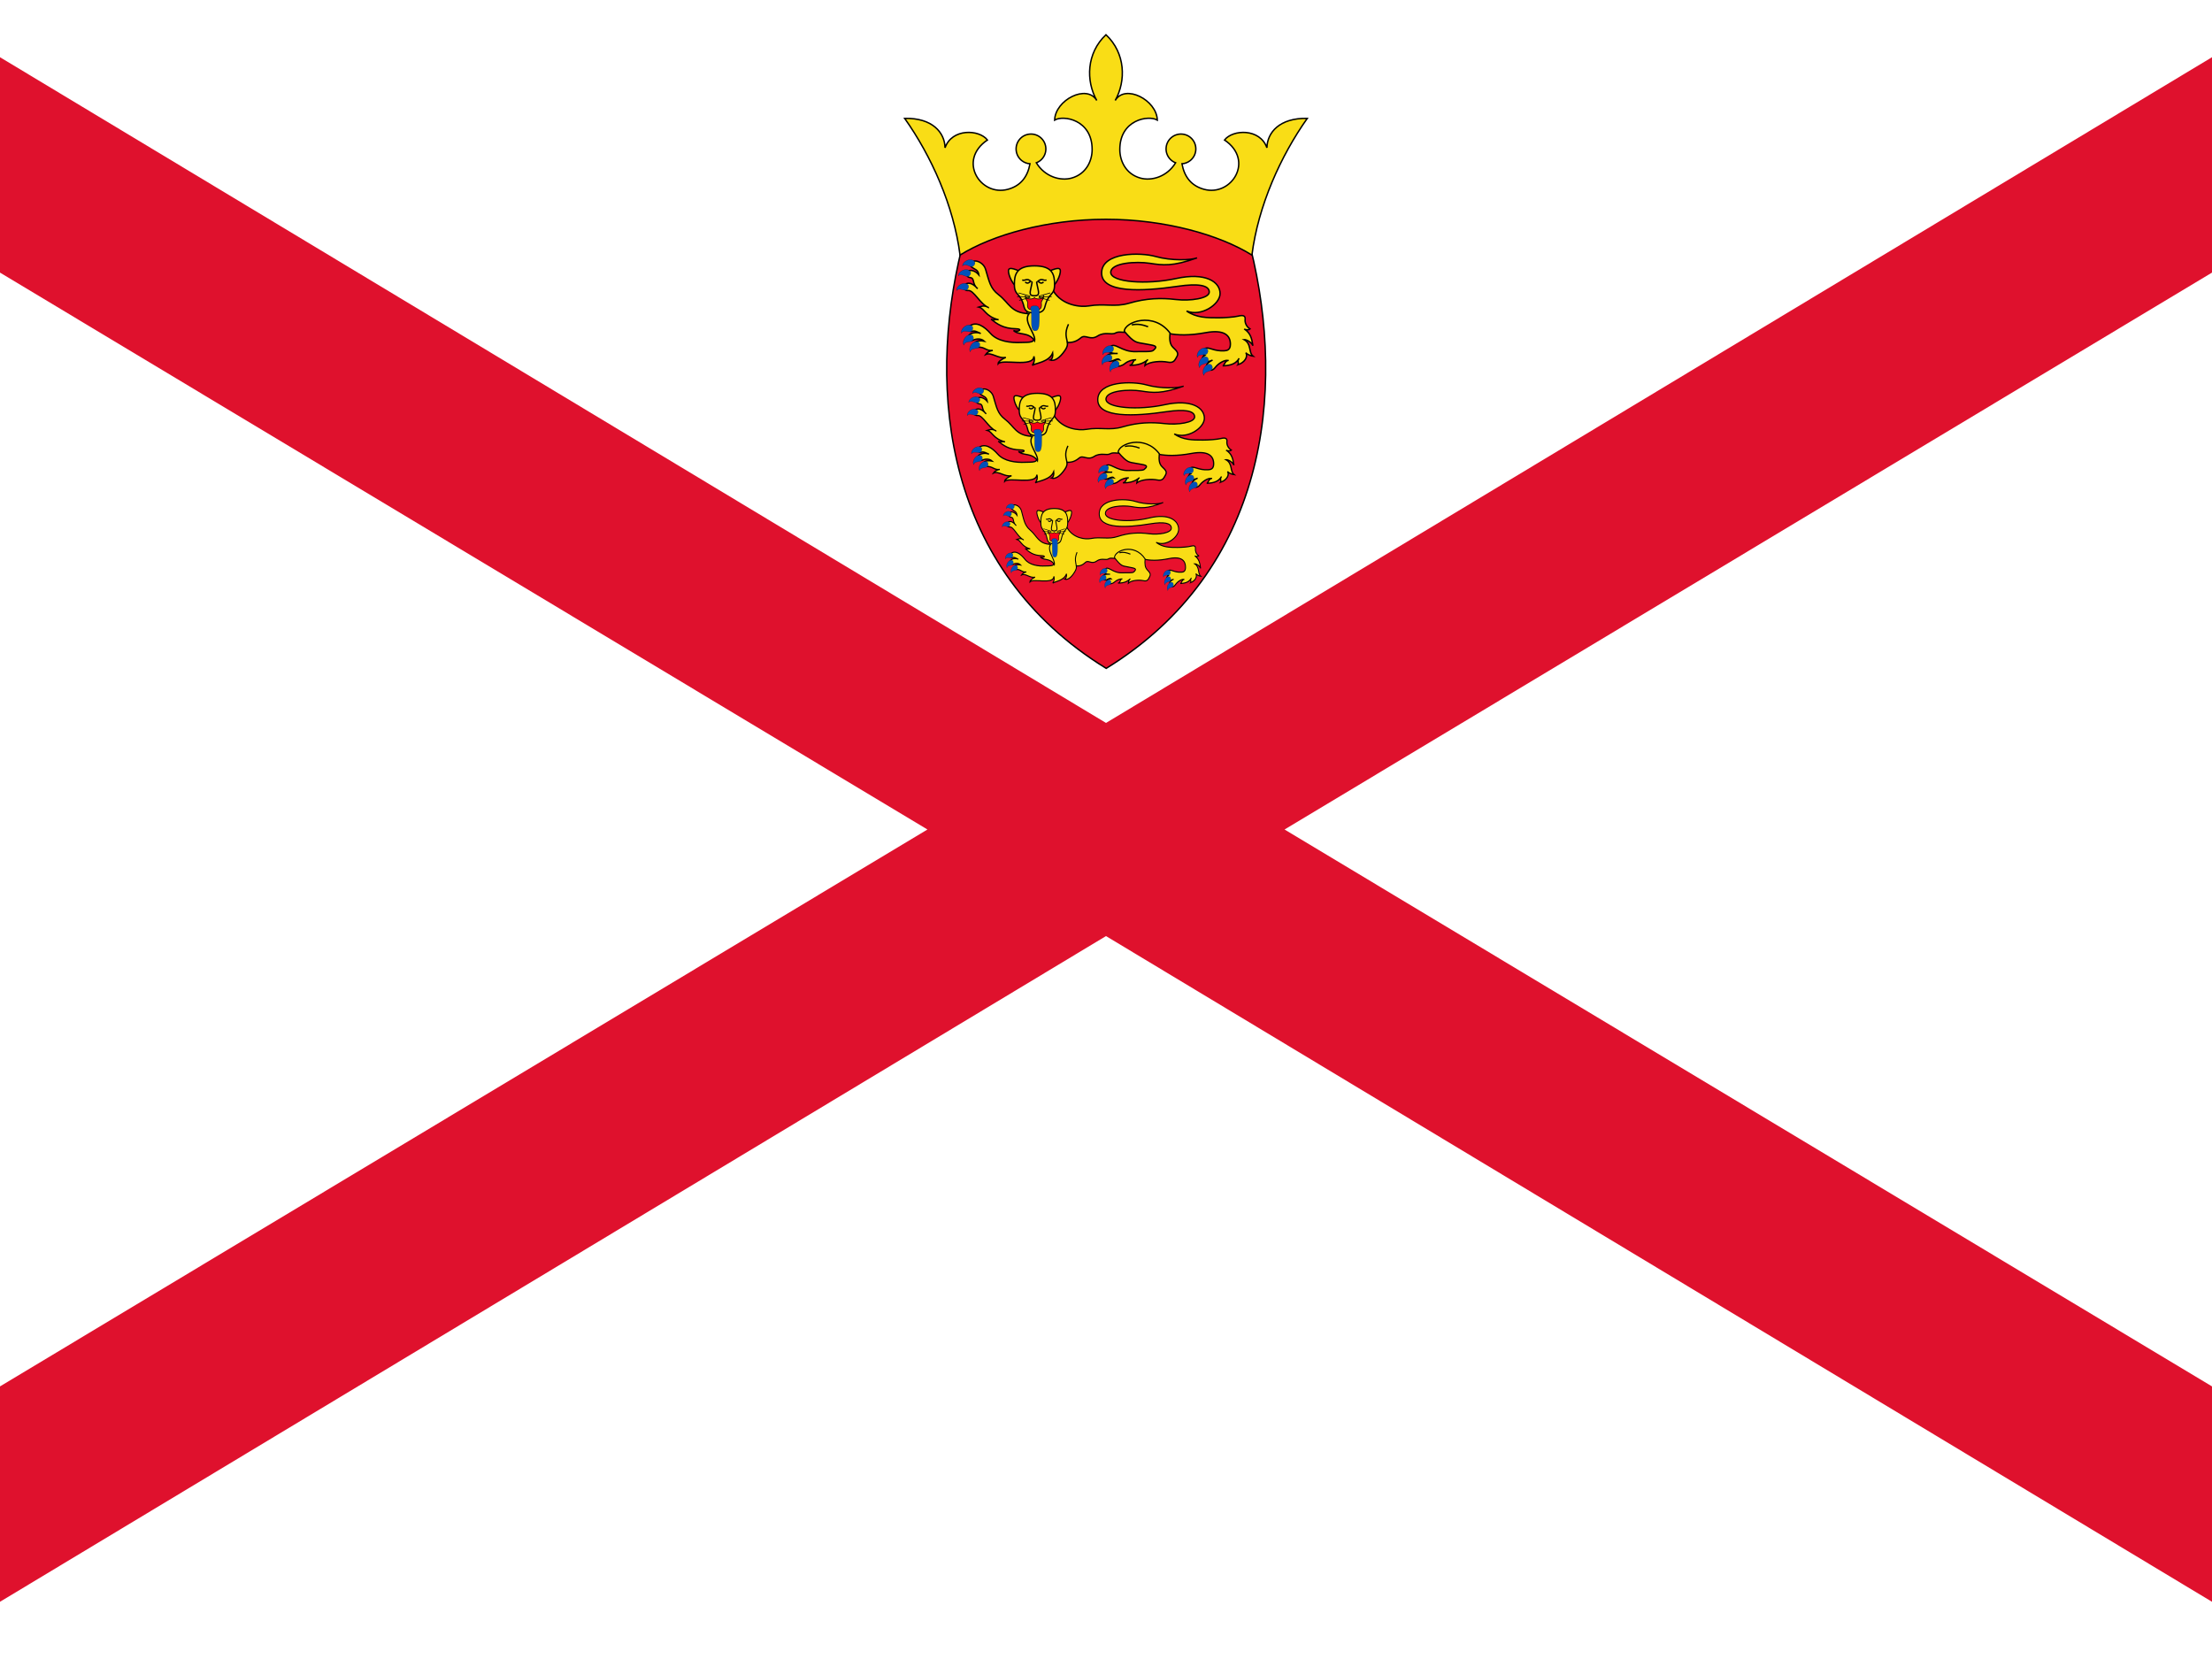
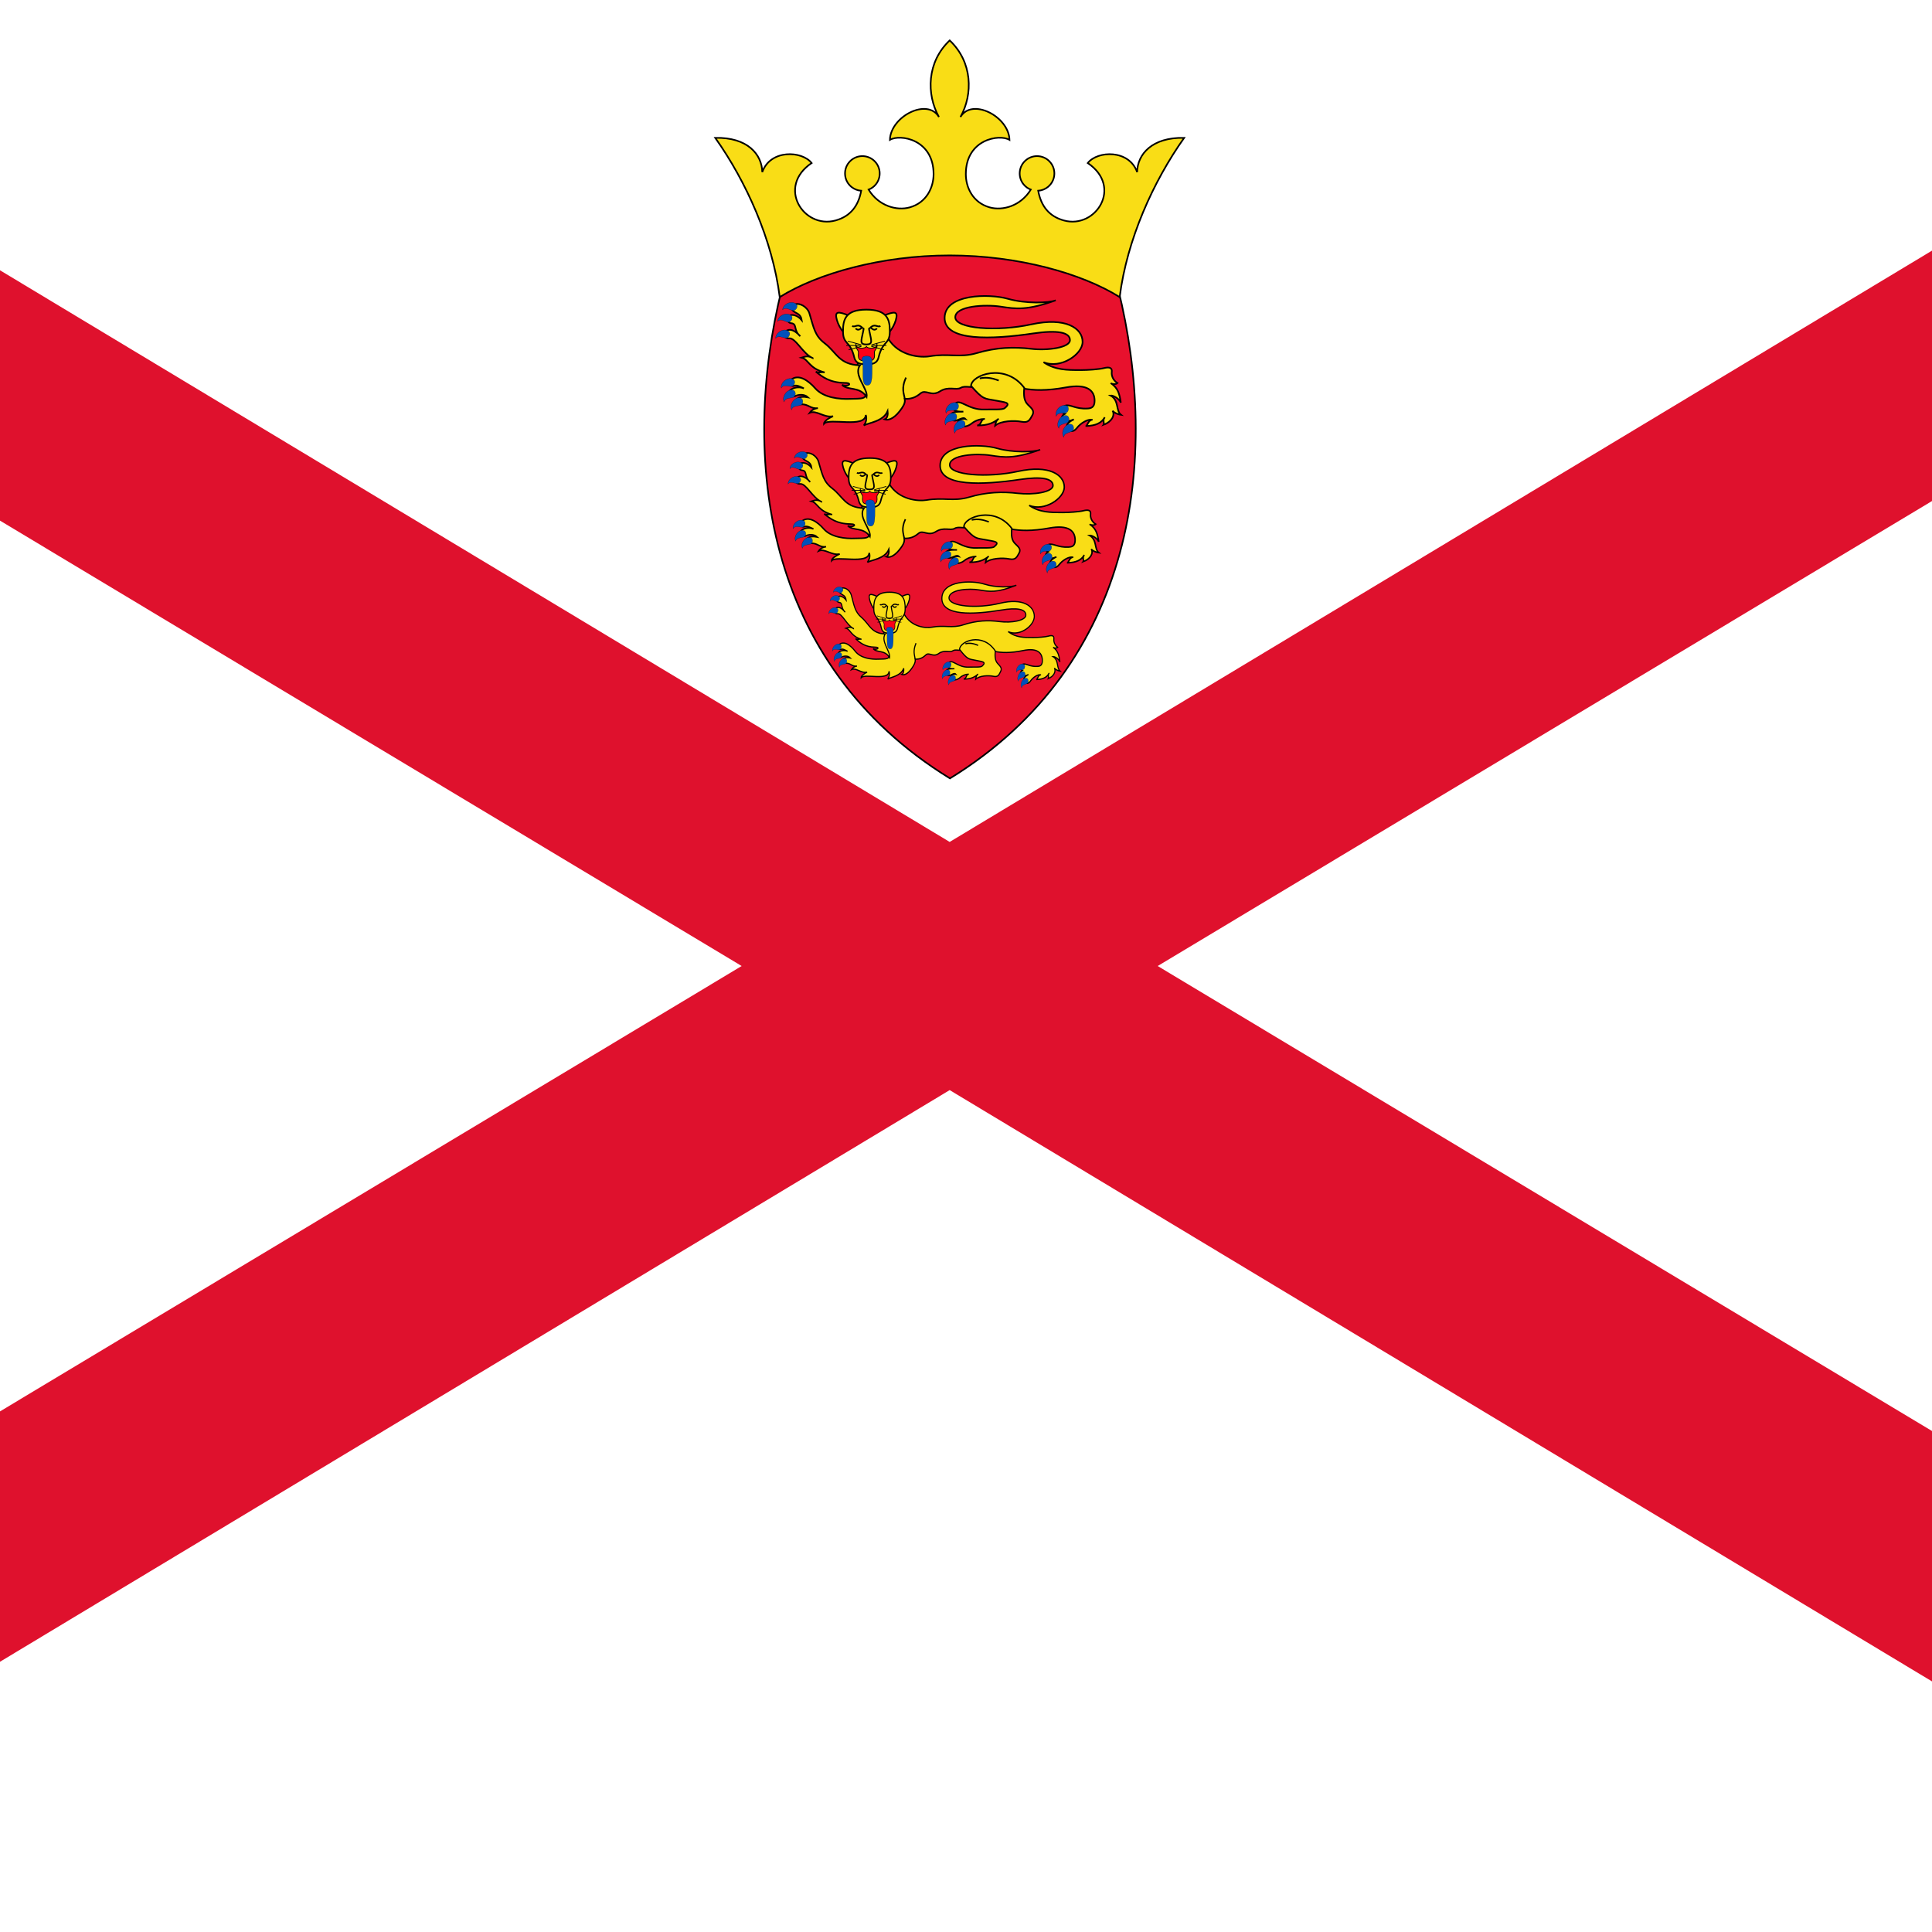
- <svg xmlns="http://www.w3.org/2000/svg" xmlns:xlink="http://www.w3.org/1999/xlink" id="svg2" height="480" width="640" version="1.0" viewBox="0,0 30,18">
+ <svg xmlns="http://www.w3.org/2000/svg" xmlns:xlink="http://www.w3.org/1999/xlink" id="svg2" height="512" width="512" version="1.0" viewBox="0,0 30,18">
  <defs id="defs81">
-     <clipPath id="clipPath3612" clipPathUnits="userSpaceOnUse">
-       <rect id="rect3614" fill-opacity="0.67" height="30" width="40" y="-6" x="-5.254" />
+     <clipPath id="clipPath3202" clipPathUnits="userSpaceOnUse">
+       <rect id="rect3204" fill-opacity="0.67" height="18" width="18" y="3.6e-7" x="6.152" />
    </clipPath>
  </defs>
-   <g id="flag" clip-path="url(#clipPath3612)" transform="matrix(0.75 0 0 0.75 3.9404 2.25)">
-     <rect id="rect4" height="30" width="50" y="-6" x="-10.254" fill="#fff" />
-     <path id="path6" d="m-10.254-6v1.927l21.771 13.073-21.771 13.073v1.927h3.281l21.719-13.073 21.719 13.073h3.281v-1.927l-21.771-13.073 21.771-13.073v-1.927h-3.281l-21.719 13.073-21.719-13.073h-3.281z" fill-rule="evenodd" fill="#df112d" />
-     <g id="Jersey badge" transform="matrix(.20361 0 0 .20361 -9.6489 -6.0385)">
+   <g id="flag" clip-path="url(#clipPath3202)" transform="matrix(1.6667 0 0 1.6667 -10.254 -6)">
+     <rect id="rect4" height="18" width="30" y="0" x="0" fill="#fff" />
+     <path id="path6" d="m0 0v1.156l13.062 7.844-13.062 7.844v1.156h1.969l13.031-7.844 13.031 7.844h1.969v-1.156l-13.062-7.844 13.062-7.844v-1.156h-1.969l-13.031 7.844-13.031-7.844h-1.969z" fill-rule="evenodd" fill="#df112d" />
+     <g id="Jersey badge" transform="matrix(.12217 0 0 .12217 0.363 -.023108)">
      <path id="shield" d="m132.66 22.233c3.156 12.778 1.425 28.56-12.829 37.316-14.255-8.756-15.986-24.538-12.829-37.316 3.36-3.055 18.632-4.938 25.658 0z" stroke="#000" stroke-width=".125" fill="#e8112d" />
      <path id="crown" d="m119.81 19.667c5.226 0 10.093 1.383 12.962 3.176 0.563-4.406 2.561-8.812 4.918-12.142-2.459-0.051-3.561 1.255-3.586 2.613-0.615-1.742-3.023-1.639-3.766-0.692 2.69 1.819 0.615 5.046-1.818 4.38-1.143-0.313-1.747-1.11-1.961-2.267 0.263-0.018 0.524-0.114 0.744-0.292 0.567-0.46 0.654-1.293 0.194-1.86s-1.292-0.654-1.86-0.194c-0.567 0.46-0.654 1.293-0.193 1.86 0.15 0.186 0.343 0.319 0.551 0.399-0.769 1.255-2.148 1.632-3.136 1.355-1.281-0.359-1.819-1.511-1.819-2.536 0-2.664 2.561-3.074 3.33-2.613-0.051-1.793-2.869-3.228-3.74-1.742 0.973-1.742 0.922-4.201-0.82-5.84-1.741 1.639-1.793 4.098-0.819 5.84-0.871-1.486-3.689-0.051-3.74 1.742 0.768-0.461 3.33-0.051 3.33 2.613 0 1.025-0.538 2.177-1.819 2.536-0.988 0.277-2.367-0.1-3.137-1.355 0.209-0.08 0.401-0.212 0.552-0.399 0.46-0.567 0.373-1.4-0.194-1.86s-1.4-0.373-1.86 0.194-0.373 1.4 0.194 1.86c0.221 0.179 0.482 0.275 0.745 0.292-0.214 1.157-0.819 1.954-1.961 2.267-2.433 0.666-4.508-2.562-1.819-4.38-0.742-0.948-3.15-1.05-3.765 0.692-0.026-1.358-1.127-2.664-3.586-2.613 2.356 3.33 4.354 7.736 4.918 12.142 2.869-1.793 7.736-3.176 12.961-3.176z" stroke="#000" stroke-width=".125" fill="#f9dd16" />
      <g id="leopard">
        <g id="g12" stroke-width=".125" stroke="#000" fill="#f9dd16">
          <path id="body" d="m130.65 32.2c-0.315 0.075-0.315 0.481-0.48 0.481 0.819-0.023 1.217-0.248 1.465-0.661-0.18 0.165-0.023 0.481-0.083 0.556 0.601-0.21 0.887-0.721 0.677-1.067 0.135 0.195 0.526 0.301 0.646 0.316-0.421-0.331-0.12-1.082-0.797-1.473 0.226-0.015 0.662 0.24 0.782 0.541-0.105-0.676-0.211-1.112-0.767-1.488 0.06 0.068 0.376 0.128 0.511 0-0.36-0.226-0.466-0.601-0.435-0.842 0.042-0.337-0.181-0.406-0.602-0.301-0.379 0.095-1.247 0.15-1.758 0.15-1.052 0-1.969 0-2.841-0.601 1.308 0.541 2.976-0.601 2.976-1.548 0-1.052-1.293-1.909-3.908-1.338-2.615 0.571-5.801 0.331-5.801-0.541 0-0.872 2.284-0.992 3.457-0.812 1.172 0.18 2.013 0.301 4.208-0.481-0.541 0.21-2.285 0.271-3.667-0.12-1.383-0.391-4.78-0.391-4.81 1.443-0.03 1.834 3.617 1.667 6.764 1.202 1.833-0.271 2.795-0.09 2.795 0.511 0 0.571-1.683 0.812-2.976 0.661-1.292-0.15-2.615-0.12-4.148 0.331-1.28 0.376-2.164 0-3.577 0.24-0.685 0.116-2.345 0-3.164-1.353-0.504 0.361-2.022 1.116-2.277 1.853-0.361 0.676-0.12 1.349 0.36 2.01 0.606 0.832-0.3 0.706-0.946 0.737-0.886 0.041-2.072-0.094-2.691-0.797-0.548-0.623-1.278-1.121-1.861-0.66-0.3 0.237-0.012 0.55 0.225 0.463 0.235-0.086 0.513 0.087 0.764 0.197-0.401-0.172-0.842-0.039-1.014 0.115-0.237 0.212 0.051 0.618 0.338 0.475 0.225-0.113 0.687-0.188 0.987 0.087-0.325-0.062-0.663-0.049-0.825 0.125s-0.037 0.428 0.313 0.412c0.562-0.025 0.706 0.369 1.269 0.288-0.346 0.045-0.542 0.225-0.632 0.361 0.526-0.24 1.107 0.408 1.789 0.256-0.266 0.11-0.695 0.371-0.691 0.571 0.405-0.466 3.126 0.361 3.186-0.661 0.075 0.21 0.06 0.526-0.15 0.797 0.348-0.21 1.473-0.286 1.818-1.097 0.03 0.24-0.015 0.556-0.225 0.631 0.361 0.118 0.836-0.151 1.322-0.872 0.193-0.286 0.239-0.476 0.206-0.691 0.482 0.018 0.831-0.103 1.207-0.421 0.391-0.331 0.812 0.271 1.473-0.15 0.662-0.421 1.233-0.06 1.593-0.271 0.361-0.21 0.857 0.075 1.248-0.165 0.391-0.24 0.997 0.118 1.644-0.393 1.018 0.373 2.206 1.064 5.12 0.528 1.67-0.307 2.194 0.256 2.194 1.022 0 0.526-0.308 0.572-0.541 0.586-0.929 0.057-1.328-0.348-1.695-0.218-0.246 0.088-0.396 0.488-0.04 0.625-0.294 0.15-0.256 0.431-0.106 0.534s0.537 0.009 0.8-0.113c-0.338 0.153-0.688 0.428-0.488 0.716 0.121 0.174 0.427 0.322 0.713-0.05 0.287-0.375 0.812-0.688 1.146-0.638z" />
          <path id="left ear" d="m112.14 24.264c-0.842-0.346-1.126-0.355-0.932 0.331 0.083 0.293 0.285 0.706 0.488 0.894 0.008-0.285 0.113-1.075 0.444-1.225z" />
          <path id="right ear" d="m114.77 24.264c0.842-0.346 1.126-0.355 0.932 0.331-0.083 0.293-0.286 0.706-0.489 0.894-0.007-0.285-0.112-1.075-0.443-1.225z" />
          <path id="head" d="m113.46 23.802c1.593 0 1.792 0.748 1.784 1.679-0.007 1.007-0.548 0.661-0.856 1.954-0.12 0.505-0.523 0.534-0.928 0.534-0.406 0-0.808-0.028-0.929-0.534-0.307-1.293-0.849-0.947-0.856-1.954-0.008-0.932 0.191-1.679 1.785-1.679z" />
          <path id="arm" d="m109.36 27.495c-0.406-0.24-0.668-0.074-0.833-0.029 0.526 0.135 0.547 0.81 1.75 1.126-0.271-0.075-0.421 0.075-0.677-0.06 0.496 0.391 1.052 0.843 2.225 0.857 0.654 0.007 0.202 0.346-0.226 0.15 0.444 0.458 1.323 0.083 1.879 0.917 0.105-0.646-1.037-1.668-0.511-2.405-1.622-0.069-1.755-0.968-2.69-1.683-0.761-0.582-0.829-1.173-1.165-2.28-0.153-0.501-0.74-0.814-1.065-0.695-0.284 0.104-0.388 0.35-0.144 0.534 0.244 0.184 0.556 0.209 0.623 0.677-0.317-0.38-0.792-0.517-1.02-0.28-0.139 0.145-0.083 0.482 0.216 0.513 0.487 0.05 0.137 0.525 0.691 0.99-0.491-0.552-0.916-0.602-1.179-0.302-0.157 0.18 0 0.5 0.338 0.466 0.489-0.05 1.056 1.191 1.788 1.505z" />
          <path id="leg" d="m122.43 32.139c-0.256 0.045-0.18 0.466-0.526 0.496 0.827 0 1.247-0.196 1.638-0.511-0.18 0.105-0.255 0.376-0.27 0.526 0.436-0.376 1.473-0.406 2.014-0.3s0.631-0.15 0.826-0.496c0.196-0.346-0.075-0.541-0.345-0.812-0.271-0.271-0.331-0.646-0.271-1.278-1.443-1.924-4.028-0.992-4.058-0.15 0.932 1.082 1.052 0.962 1.834 1.112 0.781 0.15 1.26 0.15 0.736 0.586-0.18 0.15-0.932 0.08-1.518 0.105-1.311 0.057-1.911-0.906-2.298-0.406-0.319 0.411 0.01 0.593 0.66 0.571-0.45 0.003-1.047-0.021-0.945 0.398 0.172 0.706 0.847-0.131 1.11 0.159-0.225-0.053-0.575 0.084-0.588 0.297-0.012 0.213 0.5 0.487 1.063 0.041 0.308-0.245 0.701-0.337 0.938-0.339z" />
        </g>
        <g id="g20" stroke-width=".125" stroke="#000" fill="none">
          <path id="path22" d="m123.55 29.206c-0.469-0.172-0.899-0.277-1.449-0.163" />
          <path id="path24" d="m116.48 28.983c-0.386 0.829-0.152 1.239-0.095 1.624" />
          <path id="path26" d="m112.37 25.052c0.265 0.133 0.414-0.242 0.803 0.156-0.107-0.116-0.24 0.308-0.538 0.027" />
          <path id="path28" d="m114.53 25.052c-0.265 0.133-0.414-0.242-0.803 0.156 0.107-0.116 0.24 0.308 0.538 0.027" />
          <path id="path30" d="m113.73 25.207c-0.091 0.075-0.1-0.06-0.031 0.295 0.128 0.651 0.279 0.956-0.248 0.956-0.538 0-0.375-0.305-0.248-0.956 0.07-0.355 0.061-0.22-0.03-0.295" />
        </g>
        <path id="path32" d="m113.46 27.706c0.428 0 0.676-0.007 0.609-0.609-0.028-0.241 0.293-0.337 0.18-0.729 0.12 0.481-0.789 0.435-0.789 0.217 0 0.218-0.909 0.264-0.789-0.217-0.113 0.392 0.207 0.488 0.18 0.729-0.067 0.601 0.181 0.609 0.609 0.609z" stroke="#000" stroke-width=".062" fill="#ff0016" />
        <g id="g34" stroke-width=".062" stroke="#000">
          <path id="path36" d="m113.07 26.489-1.028-0.287" />
          <path id="path38" d="m113.07 26.543-1.148-0.01" />
          <path id="path40" d="m113.08 26.602-0.979 0.262" />
          <path id="path42" d="m113.84 26.489 1.028-0.287" />
          <path id="path44" d="m113.84 26.543 1.148-0.01" />
          <path id="path46" d="m113.83 26.602 0.979 0.262" />
        </g>
        <g id="claws and tongue" stroke-width=".013" stroke="#000" fill="#0051ba">
          <path id="path49" d="m108.13 23.414c-0.299-0.372-1.048-0.058-1.063 0.404 0.253-0.299 0.666 0.132 0.891 0.041 0.156-0.063 0.293-0.294 0.172-0.445z" />
          <path id="path51" d="m107.75 24.295c-0.299-0.372-1.047-0.058-1.062 0.404 0.252-0.299 0.665 0.132 0.891 0.041 0.156-0.063 0.293-0.294 0.171-0.445z" />
          <path id="path53" d="m107.55 25.479c-0.339-0.336-1.047 0.06-1.01 0.521 0.218-0.326 0.676 0.056 0.89-0.059 0.148-0.08 0.258-0.325 0.12-0.462z" />
          <path id="path55" d="m107.91 29.148c-0.376-0.295-1.033 0.18-0.944 0.634 0.179-0.349 0.678-0.022 0.877-0.161 0.138-0.097 0.22-0.352 0.067-0.472z" />
          <path id="path57" d="m107.89 29.951c-0.448-0.165-0.928 0.489-0.703 0.893 0.062-0.387 0.638-0.229 0.785-0.423 0.102-0.134 0.1-0.403-0.082-0.47z" />
          <path id="path59" d="m108.46 30.551c-0.448-0.165-0.928 0.489-0.704 0.893 0.063-0.387 0.639-0.23 0.786-0.423 0.102-0.134 0.1-0.403-0.082-0.47z" />
          <path id="path61" d="m120.2 31.714c-0.448-0.165-0.928 0.489-0.703 0.893 0.063-0.387 0.638-0.229 0.785-0.423 0.102-0.134 0.1-0.403-0.082-0.47z" />
          <path id="path63" d="m120.81 32.258c-0.464-0.113-0.866 0.592-0.597 0.968 0.018-0.392 0.608-0.301 0.732-0.51 0.086-0.145 0.054-0.411-0.135-0.457z" />
          <path id="path65" d="m120.38 30.942c-0.414-0.239-0.998 0.325-0.845 0.761 0.128-0.37 0.668-0.117 0.846-0.284 0.123-0.115 0.167-0.38-0.001-0.477z" />
          <path id="path67" d="m128.73 31.883c-0.464-0.113-0.866 0.592-0.597 0.968 0.019-0.392 0.609-0.301 0.732-0.51 0.086-0.145 0.054-0.411-0.135-0.458z" />
          <path id="path69" d="m128.75 31.146c-0.421-0.225-0.985 0.359-0.818 0.789 0.115-0.375 0.664-0.14 0.836-0.313 0.119-0.119 0.154-0.385-0.018-0.477z" />
          <path id="path71" d="m129.07 32.542c-0.468-0.093-0.839 0.629-0.554 0.993 0.002-0.392 0.595-0.327 0.709-0.542 0.08-0.149 0.036-0.413-0.155-0.451z" />
          <path id="path73" d="m113.49 27.345c0.294 0 0.413 0.086 0.413 0.617 0 1.125-0.013 1.609-0.375 1.609-0.363 0-0.338-0.46-0.338-1.286 0-0.431 0-0.646-0.087-0.611 0-0.281 0.125-0.33 0.387-0.33z" />
        </g>
      </g>
      <use id="use75" xlink:href="#leopard" transform="matrix(.9 0 0 .9 11.6 13.7)" height="18" width="30" y="0" x="0" />
      <use id="use77" xlink:href="#leopard" transform="matrix(.67 0 0 .75 39.2 27.5)" height="18" width="30" y="0" x="0" />
    </g>
  </g>
</svg>
